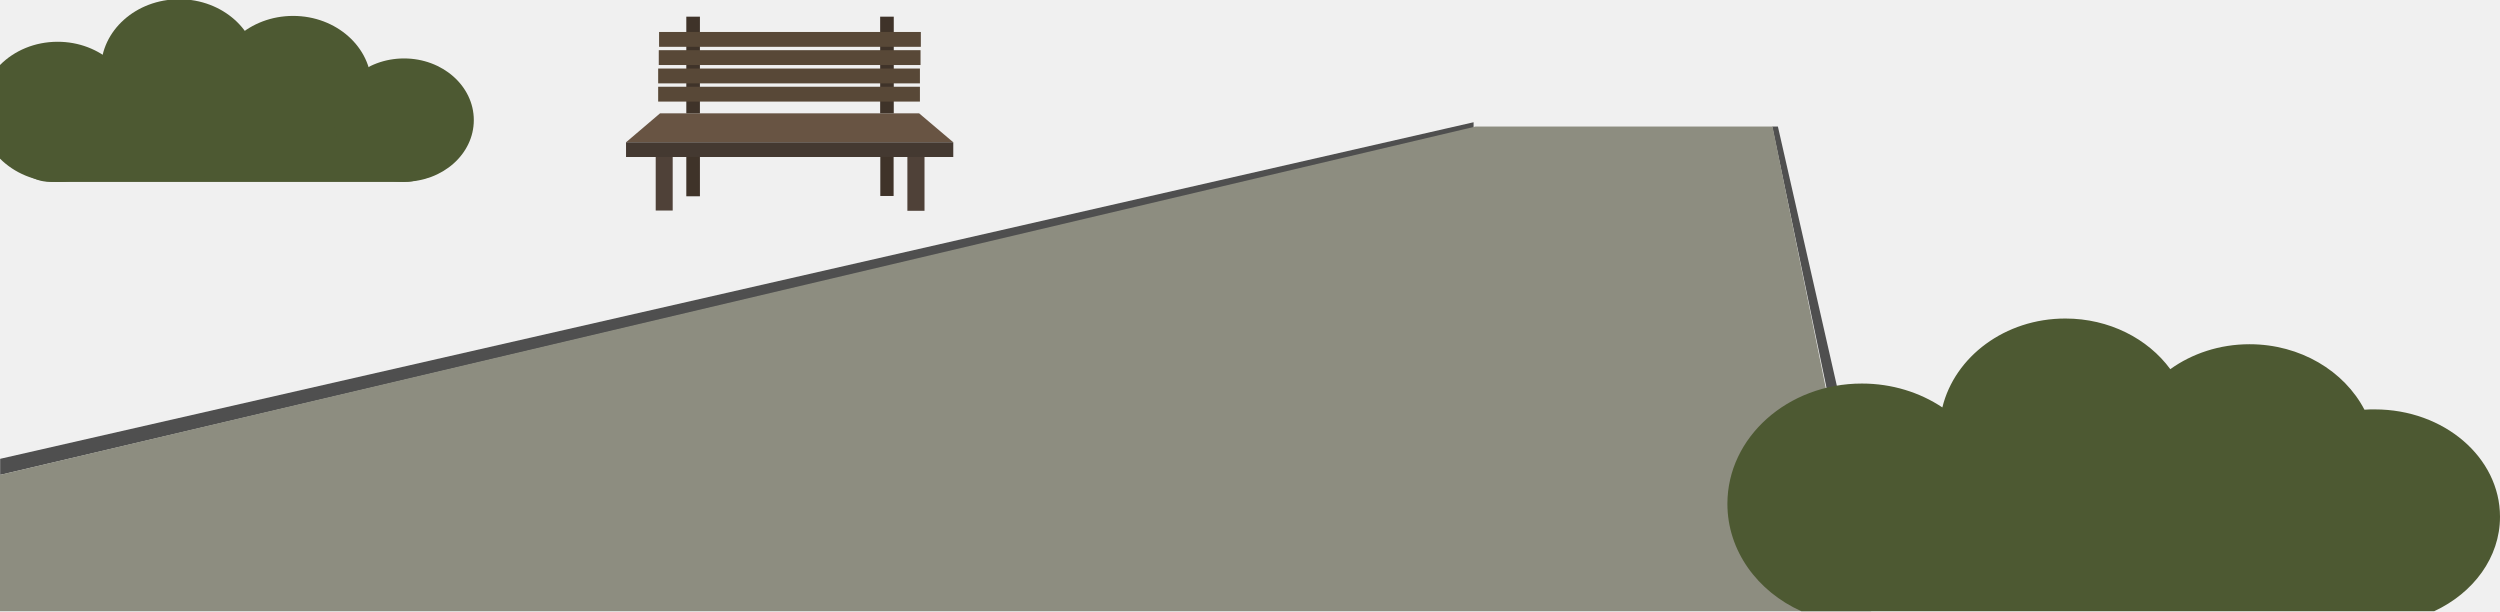
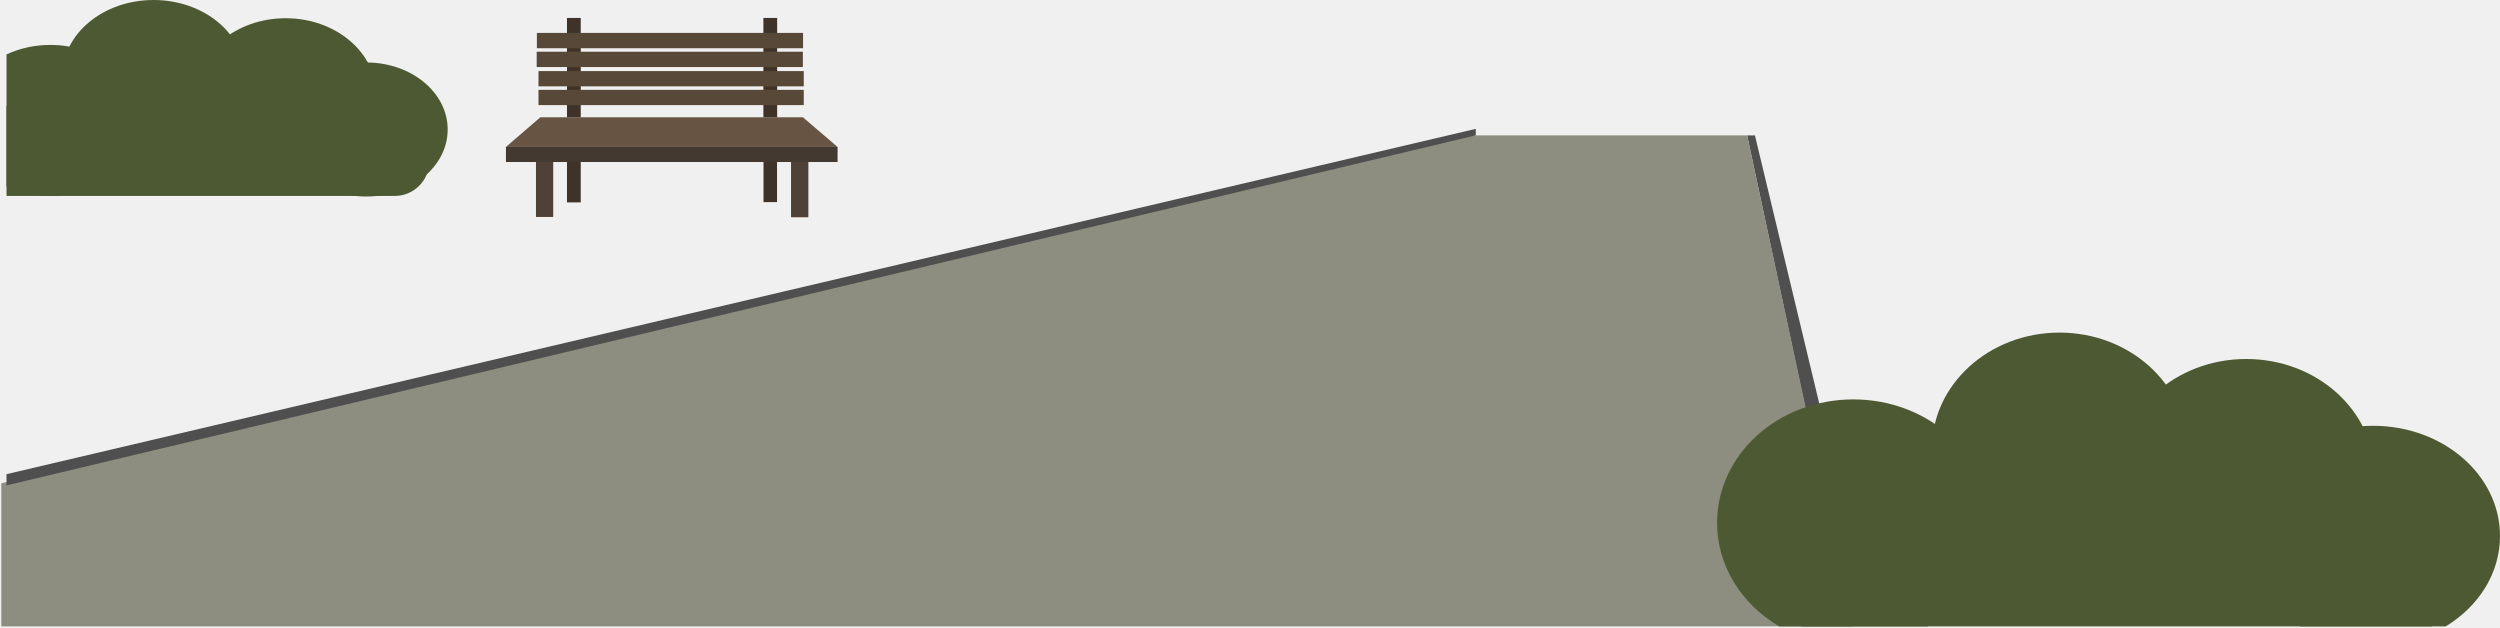
- <svg xmlns="http://www.w3.org/2000/svg" xmlns:xlink="http://www.w3.org/1999/xlink" version="1.1" id="Layer_1" x="0px" y="0px" viewBox="0 0 1634.1 399.5" style="enable-background:new 0 0 1634.1 399.5;" xml:space="preserve">
-   <style type="text/css">
- 	.st0{fill:#4F4F4F;}
- 	.st1{fill-rule:evenodd;clip-rule:evenodd;fill:#8D8D80;}
- 	.st2{fill-rule:evenodd;clip-rule:evenodd;fill:#4D5932;}
- 	.st3{clip-path:url(#SVGID_00000093170143606195701310000003675344701712312998_);}
- 	.st4{fill:#685443;}
- 	.st5{fill:#443931;}
- 	.st6{fill:#4F4138;}
- 	.st7{fill:#3F3329;}
- 	.st8{fill:#584837;}
- 	.st9{fill:#4D5932;}
- </style>
-   <path class="st0" d="M1158.4,82.7h3.7l42.8,188.2h-7.4L1158.4,82.7z" />
-   <path class="st0" d="M0.1,299.9l963.1-220V84L0.1,310.4V299.9z" />
-   <path class="st1" d="M1223.1,399.5H0v-89.1L964.5,82.7h194.1L1223.1,399.5z" />
-   <path class="st2" d="M1591.1,399.5h-413.7c-28.7-12.9-48.3-39.5-48.3-70.2c0-43.4,39.4-78.6,87.9-78.6c19.7,0,37.9,5.8,52.6,15.6  c8.1-33.2,41-58.1,80.4-58.1c28.6,0,53.9,13.1,68.6,33.1c14.2-10.2,32.2-16.3,51.8-16.3c33.2,0,61.9,17.5,75.1,42.8  c2.2-0.2,4.5-0.2,6.8-0.2c45.2,0,81.8,31.4,81.8,70.2C1634.1,364.4,1616.7,387.6,1591.1,399.5z" />
-   <g>
-     <defs>
-       <rect id="SVGID_1_" x="409.2" y="10.9" width="213.9" height="126.9" />
-     </defs>
-     <clipPath id="SVGID_00000170997948240828193470000006251351847644180912_">
-       <use xlink:href="#SVGID_1_" style="overflow:visible;" />
+ <svg xmlns="http://www.w3.org/2000/svg" width="1921" height="482" viewBox="0 0 1921 482" fill="none">
+   <ellipse cx="118" cy="58" rx="70" ry="58" fill="#4D5932" />
+   <ellipse cx="1582.53" cy="344.815" rx="98.05" ry="89.25" fill="#4D5932" />
+   <ellipse cx="99.6" cy="88.728" rx="60.935" ry="55.274" fill="#4D5932" />
+   <ellipse cx="219.5" cy="72.5" rx="69.5" ry="58.5" fill="#4D5932" />
+   <ellipse cx="1726.01" cy="365.099" rx="98.604" ry="89.25" fill="#4D5932" />
+   <ellipse cx="281.5" cy="99.5" rx="62.5" ry="51.5" fill="#4D5932" />
+   <path d="M643.582 112.913H388.764L415.186 90.111H616.923L643.582 112.913Z" fill="#685443" />
+   <path d="M643.582 112.913H388.764V124.487H643.582V112.913Z" fill="#443931" />
+   <path d="M425.097 124.487H411.831V166.705H425.097V124.487Z" fill="#4F4138" />
+   <path d="M446.241 124.487H435.669V155.52H446.241V124.487Z" fill="#3F3329" />
+   <path d="M597.071 124.487H586.672V155.303H597.071V124.487Z" fill="#3F3329" />
+   <path d="M621.161 124.487H607.832V166.95H621.161V124.487Z" fill="#4F4138" />
+   <path d="M446.241 13.79H435.669V90.111H446.241V13.79Z" fill="#3F3329" />
+   <path d="M597.166 13.79H586.594V90.111H597.166V13.79Z" fill="#3F3329" />
+   <path d="M617.601 69.023H413.784V80.756H617.601V69.023Z" fill="#584837" />
+   <path d="M617.601 54.624H413.784V66.357H617.601V54.624Z" fill="#584837" />
+   <path fill-rule="evenodd" clip-rule="evenodd" d="M5.001 143.239C14.955 147.895 26.422 150.547 38.627 150.547C76.82 150.547 107.783 124.573 107.783 92.533C107.783 60.493 76.82 34.519 38.627 34.519C26.422 34.519 14.955 37.171 5.001 41.826V143.239Z" fill="#4D5932" />
+   <path d="M1342.5 104.055H1348.5L1403 331.236H1391L1342.5 104.055Z" fill="#4F4F4F" />
+   <path fill-rule="evenodd" clip-rule="evenodd" d="M5 150.547H303.343C317.978 150.547 329.843 138.682 329.843 124.047V107.856C329.843 93.22 317.979 81.356 303.343 81.356H5V150.547Z" fill="#4D5932" />
+   <path fill-rule="evenodd" clip-rule="evenodd" d="M1126 104.055H1342.5L1423.69 481.338H0.997V371.337L1126 104.055Z" fill="#8D8D80" />
+   <path fill-rule="evenodd" clip-rule="evenodd" d="M1481 481.338C1509.77 464.437 1528.8 435.093 1528.8 401.723C1528.8 349.351 1481.93 306.895 1424.1 306.895C1366.28 306.895 1319.41 349.351 1319.41 401.723C1319.41 435.093 1338.44 464.437 1367.2 481.338H1481Z" fill="#4D5932" />
+   <path fill-rule="evenodd" clip-rule="evenodd" d="M1400.19 380.312C1385.56 380.312 1373.69 392.176 1373.69 406.812V460.303C1373.69 468.874 1377.76 476.494 1384.07 481.338H1868.52C1874.83 476.494 1878.9 468.874 1878.9 460.303V406.812C1878.9 392.176 1867.04 380.312 1852.4 380.312H1400.19Z" fill="#4D5932" />
+   <path fill-rule="evenodd" clip-rule="evenodd" d="M1879.27 481.338C1904.5 466.031 1921 440.622 1921 411.865C1921 365.094 1877.35 327.179 1823.5 327.179C1769.66 327.179 1726.01 365.094 1726.01 411.865C1726.01 440.622 1742.51 466.031 1767.74 481.338H1879.27Z" fill="#4D5932" />
+   <path d="M5 364.342L1134 99V104L5 372.962V364.342Z" fill="#4F4F4F" />
+   <g clip-path="url(#clip0_230_6)">
+     <path d="M616.909 39.735H412.387V51.508H616.909V39.735Z" fill="#584837" />
+     <path d="M617.067 25.286H412.545V37.059H617.067V25.286Z" fill="#584837" />
+   </g>
+   <defs>
+     <clipPath id="clip0_230_6">
+       <rect width="255.7" height="153.675" fill="white" transform="translate(386.806 13.2234)" />
    </clipPath>
-     <g style="clip-path:url(#SVGID_00000170997948240828193470000006251351847644180912_);">
-       <path class="st4" d="M623.1,93H409.2l22.2-18.9h169.4L623.1,93z" />
-       <path class="st5" d="M623.1,93H409.2v9.6h213.9V93z" />
-       <path class="st6" d="M439.7,102.6h-11.1v35h11.1V102.6z" />
-       <path class="st7" d="M457.5,102.6h-8.9v25.7h8.9V102.6z" />
-       <path class="st7" d="M584.1,102.6h-8.7v25.5h8.7V102.6z" />
-       <path class="st6" d="M604.3,102.6h-11.2v35.2h11.2V102.6z" />
-       <path class="st7" d="M457.5,10.9h-8.9v63.2h8.9V10.9z" />
-       <path class="st7" d="M584.2,10.9h-8.9v63.2h8.9V10.9z" />
-       <path class="st8" d="M601.3,56.7H430.2v9.7h171.1V56.7z" />
-       <path class="st8" d="M601.3,44.8H430.2v9.7h171.1V44.8z" />
-       <path class="st8" d="M601.7,32.8H430.6v9.7h171.1V32.8z" />
-       <path class="st8" d="M601.9,20.9H430.8v9.7h171.1V20.9z" />
-     </g>
-   </g>
-   <path class="st9" d="M33,64.2h231.6c13.6,0,24.6,10,24.6,22.3v10.1c0,12.3-11,22.3-24.6,22.3H33c-13.6,0-24.6-10-24.6-22.3V86.5  C8.4,74.2,19.4,64.2,33,64.2z" />
-   <ellipse class="st9" cx="117.2" cy="45.3" rx="51.2" ry="45.8" />
-   <ellipse class="st9" cx="117.2" cy="72.2" rx="51.2" ry="45.8" />
-   <ellipse class="st9" cx="191.6" cy="56.2" rx="51.2" ry="45.8" />
-   <ellipse class="st9" cx="264.1" cy="78.5" rx="45.6" ry="40.3" />
-   <path class="st2" d="M0,103.7c9.3,9.3,22.7,15.2,37.7,15.2c28,0,50.7-20.5,50.7-45.8c0-25.3-22.7-45.8-50.7-45.8  c-15,0-28.4,5.8-37.7,15.2V103.7z" />
+   </defs>
</svg>
